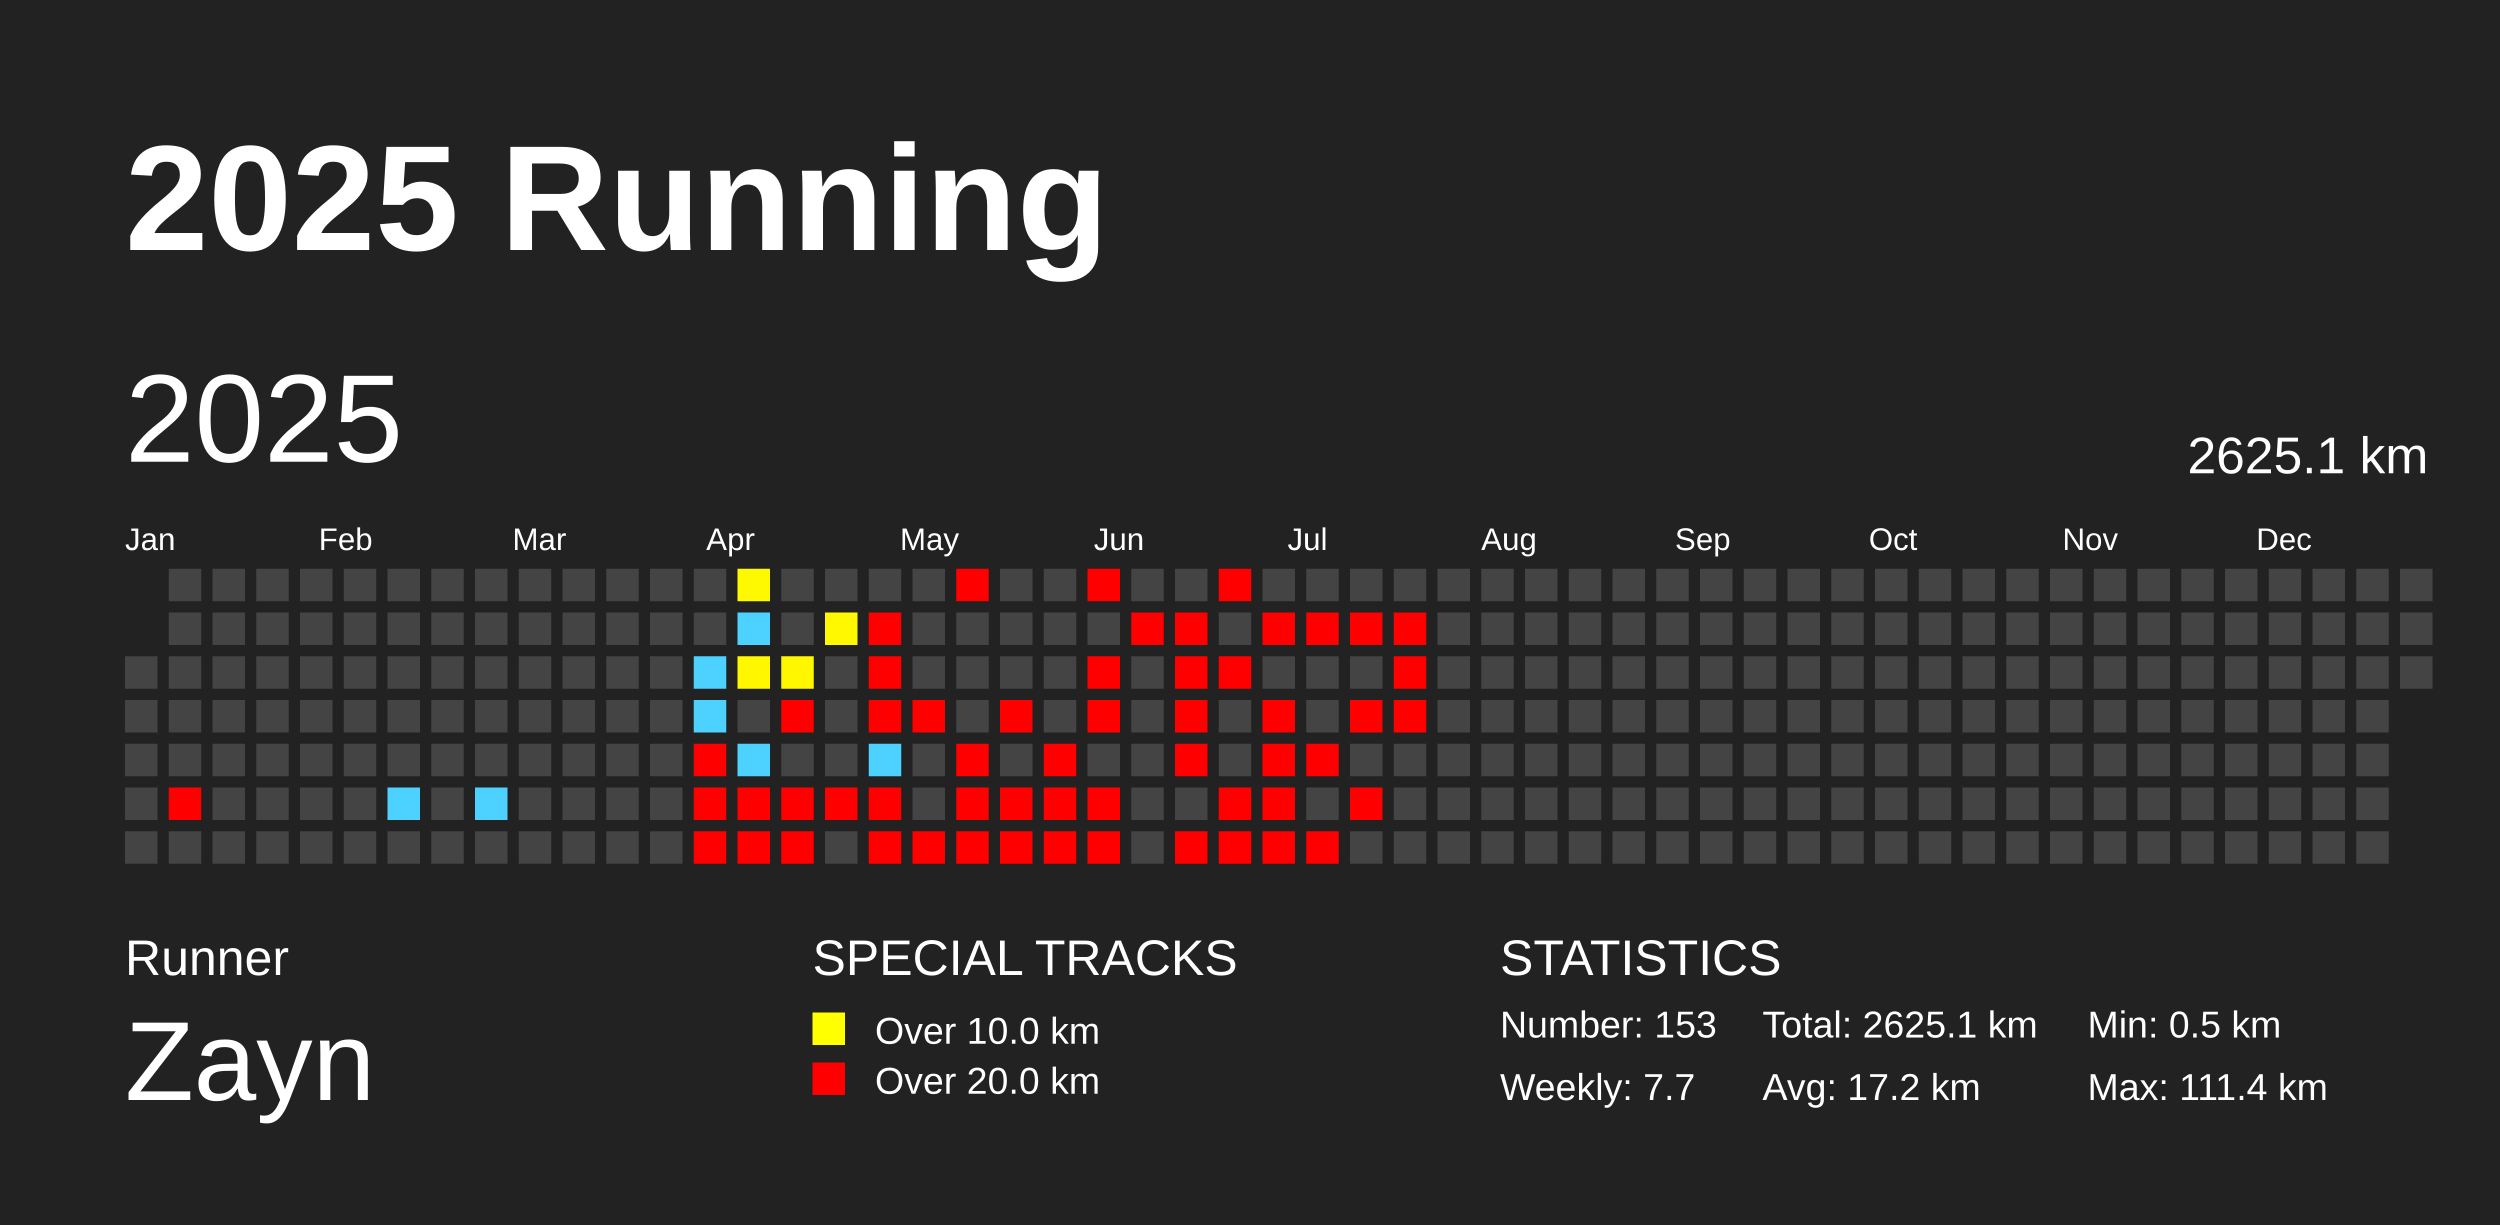
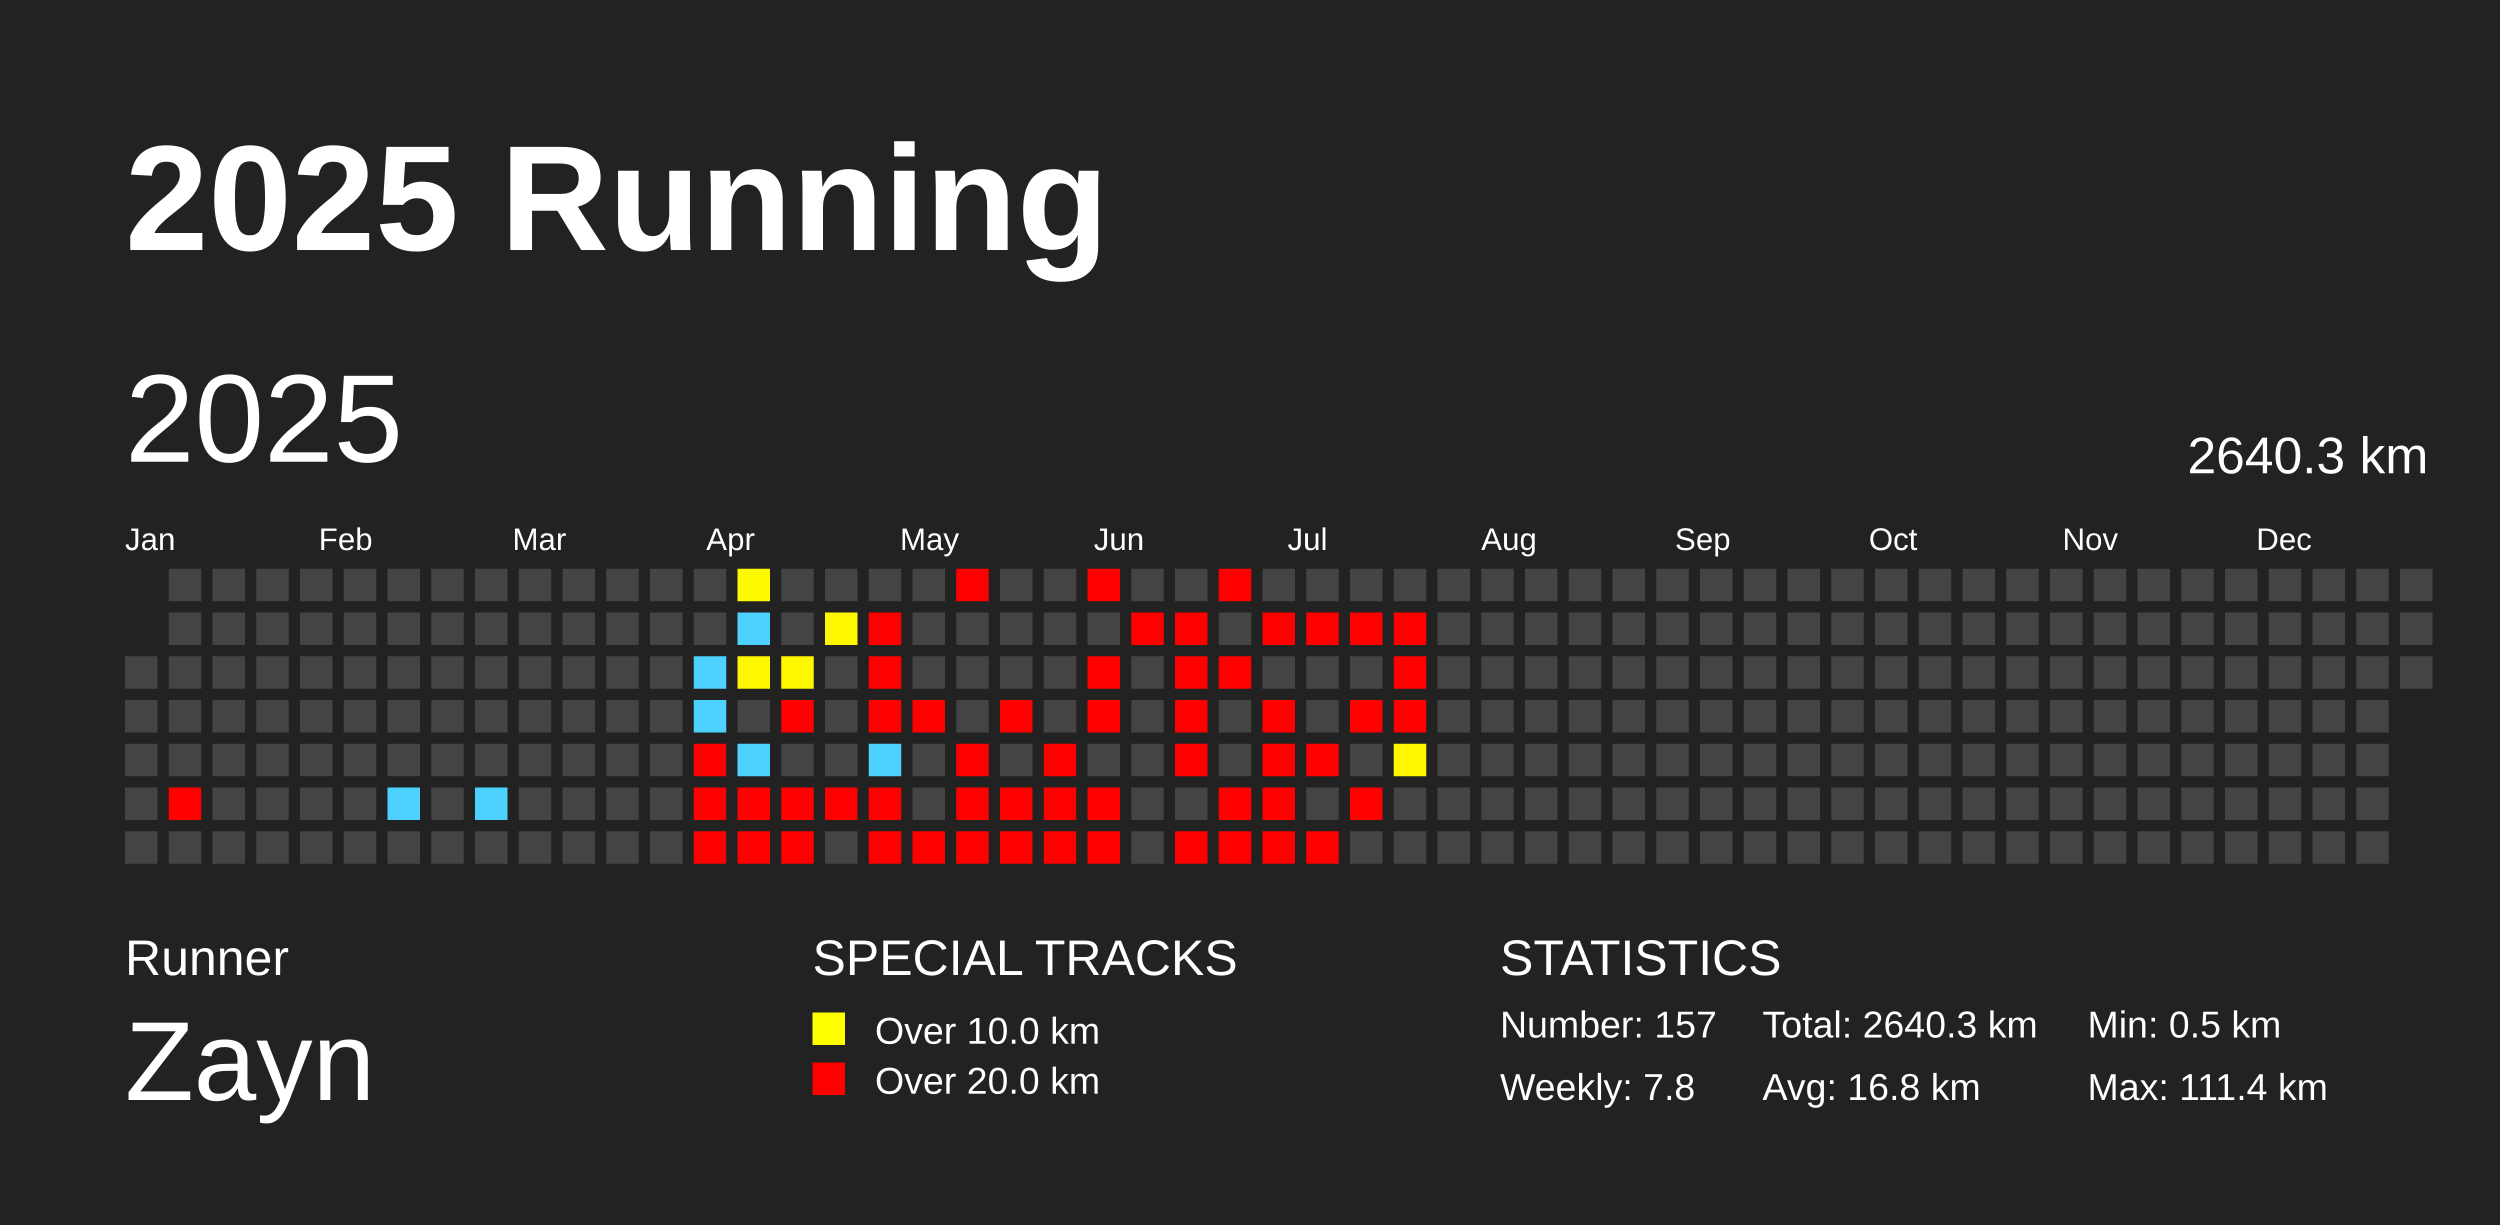
<svg xmlns="http://www.w3.org/2000/svg" baseProfile="full" height="98mm" version="1.1" viewBox="0,0,200,98" width="200mm">
  <defs />
  <rect fill="#222222" height="98" width="200" x="0" y="0" />
  <text fill="#FFFFFF" style="font-size:12px; font-family:Arial; font-weight:bold;" x="10" y="20">2025 Running</text>
  <text fill="#FFFFFF" style="font-size:4px; font-family:Arial" x="10" y="78">Runner</text>
  <text fill="#FFFFFF" style="font-size:9px; font-family:Arial" x="10" y="88">Zayn</text>
  <text fill="#FFFFFF" style="font-size:4px; font-family:Arial" x="65" y="78">SPECIAL TRACKS</text>
  <rect fill="yellow" height="2.6" width="2.6" x="65" y="81" />
  <text fill="#FFFFFF" style="font-size:3px; font-family:Arial" x="70" y="83.5">Over 10.0 km</text>
  <rect fill="red" height="2.6" width="2.6" x="65" y="85" />
  <text fill="#FFFFFF" style="font-size:3px; font-family:Arial" x="70" y="87.5">Over 20.0 km</text>
  <text fill="#FFFFFF" style="font-size:4px; font-family:Arial" x="120" y="78">STATISTICS</text>
-   <text fill="#FFFFFF" style="font-size:3px; font-family:Arial" x="120" y="83">Number: 153</text>
-   <text fill="#FFFFFF" style="font-size:3px; font-family:Arial" x="120" y="88">Weekly: 7.7</text>
-   <text fill="#FFFFFF" style="font-size:3px; font-family:Arial" x="141" y="83">Total: 2625.1 km</text>
-   <text fill="#FFFFFF" style="font-size:3px; font-family:Arial" x="141" y="88">Avg: 17.2 km</text>
+   <text fill="#FFFFFF" style="font-size:3px; font-family:Arial" x="120" y="83">Number: 157</text>
+   <text fill="#FFFFFF" style="font-size:3px; font-family:Arial" x="120" y="88">Weekly: 7.8</text>
+   <text fill="#FFFFFF" style="font-size:3px; font-family:Arial" x="141" y="83">Total: 2640.3 km</text>
+   <text fill="#FFFFFF" style="font-size:3px; font-family:Arial" x="141" y="88">Avg: 16.8 km</text>
  <text fill="#FFFFFF" style="font-size:3px; font-family:Arial" x="167" y="83">Min: 0.5 km</text>
  <text fill="#FFFFFF" style="font-size:3px; font-family:Arial" x="167" y="88">Max: 111.4 km</text>
  <text dominant-baseline="hanging" fill="#FFFFFF" style="font-size:10.0px; font-family:Arial;" x="10" y="30">2025</text>
-   <text dominant-baseline="hanging" fill="#FFFFFF" style="font-size:4.125px; font-family:Arial;" x="175" y="35">2625.1 km</text>
+   <text dominant-baseline="hanging" fill="#FFFFFF" style="font-size:4.125px; font-family:Arial;" x="175" y="35">2640.3 km</text>
  <text fill="#FFFFFF" style="font-size:2.5px; font-family:Arial" x="10.0" y="44">Jan</text>
  <text fill="#FFFFFF" style="font-size:2.5px; font-family:Arial" x="25.5" y="44">Feb</text>
  <text fill="#FFFFFF" style="font-size:2.5px; font-family:Arial" x="41.0" y="44">Mar</text>
  <text fill="#FFFFFF" style="font-size:2.5px; font-family:Arial" x="56.5" y="44">Apr</text>
  <text fill="#FFFFFF" style="font-size:2.5px; font-family:Arial" x="72.0" y="44">May</text>
  <text fill="#FFFFFF" style="font-size:2.5px; font-family:Arial" x="87.5" y="44">Jun</text>
  <text fill="#FFFFFF" style="font-size:2.5px; font-family:Arial" x="103.0" y="44">Jul</text>
  <text fill="#FFFFFF" style="font-size:2.5px; font-family:Arial" x="118.5" y="44">Aug</text>
  <text fill="#FFFFFF" style="font-size:2.5px; font-family:Arial" x="134.0" y="44">Sep</text>
  <text fill="#FFFFFF" style="font-size:2.5px; font-family:Arial" x="149.5" y="44">Oct</text>
  <text fill="#FFFFFF" style="font-size:2.5px; font-family:Arial" x="165.0" y="44">Nov</text>
  <text fill="#FFFFFF" style="font-size:2.5px; font-family:Arial" x="180.5" y="44">Dec</text>
  <rect fill="#444444" height="2.6" width="2.6" x="10.0" y="52.5" />
  <rect fill="#444444" height="2.6" width="2.6" x="10.0" y="56.0" />
  <rect fill="#444444" height="2.6" width="2.6" x="10.0" y="59.5" />
  <rect fill="#444444" height="2.6" width="2.6" x="10.0" y="63.0" />
  <rect fill="#444444" height="2.6" width="2.6" x="10.0" y="66.5" />
  <rect fill="#444444" height="2.6" width="2.6" x="13.5" y="45.5" />
  <rect fill="#444444" height="2.6" width="2.6" x="13.5" y="49.0" />
  <rect fill="#444444" height="2.6" width="2.6" x="13.5" y="52.5" />
  <rect fill="#444444" height="2.6" width="2.6" x="13.5" y="56.0" />
  <rect fill="#444444" height="2.6" width="2.6" x="13.5" y="59.5" />
  <rect fill="red" height="2.6" width="2.6" x="13.5" y="63.0" />
  <rect fill="#444444" height="2.6" width="2.6" x="13.5" y="66.5" />
  <rect fill="#444444" height="2.6" width="2.6" x="17.0" y="45.5" />
  <rect fill="#444444" height="2.6" width="2.6" x="17.0" y="49.0" />
  <rect fill="#444444" height="2.6" width="2.6" x="17.0" y="52.5" />
  <rect fill="#444444" height="2.6" width="2.6" x="17.0" y="56.0" />
  <rect fill="#444444" height="2.6" width="2.6" x="17.0" y="59.5" />
  <rect fill="#444444" height="2.6" width="2.6" x="17.0" y="63.0" />
  <rect fill="#444444" height="2.6" width="2.6" x="17.0" y="66.5" />
  <rect fill="#444444" height="2.6" width="2.6" x="20.5" y="45.5" />
  <rect fill="#444444" height="2.6" width="2.6" x="20.5" y="49.0" />
  <rect fill="#444444" height="2.6" width="2.6" x="20.5" y="52.5" />
  <rect fill="#444444" height="2.6" width="2.6" x="20.5" y="56.0" />
  <rect fill="#444444" height="2.6" width="2.6" x="20.5" y="59.5" />
  <rect fill="#444444" height="2.6" width="2.6" x="20.5" y="63.0" />
  <rect fill="#444444" height="2.6" width="2.6" x="20.5" y="66.5" />
  <rect fill="#444444" height="2.6" width="2.6" x="24.0" y="45.5" />
  <rect fill="#444444" height="2.6" width="2.6" x="24.0" y="49.0" />
  <rect fill="#444444" height="2.6" width="2.6" x="24.0" y="52.5" />
  <rect fill="#444444" height="2.6" width="2.6" x="24.0" y="56.0" />
  <rect fill="#444444" height="2.6" width="2.6" x="24.0" y="59.5" />
  <rect fill="#444444" height="2.6" width="2.6" x="24.0" y="63.0" />
  <rect fill="#444444" height="2.6" width="2.6" x="24.0" y="66.5" />
  <rect fill="#444444" height="2.6" width="2.6" x="27.5" y="45.5" />
  <rect fill="#444444" height="2.6" width="2.6" x="27.5" y="49.0" />
  <rect fill="#444444" height="2.6" width="2.6" x="27.5" y="52.5" />
  <rect fill="#444444" height="2.6" width="2.6" x="27.5" y="56.0" />
  <rect fill="#444444" height="2.6" width="2.6" x="27.5" y="59.5" />
  <rect fill="#444444" height="2.6" width="2.6" x="27.5" y="63.0" />
  <rect fill="#444444" height="2.6" width="2.6" x="27.5" y="66.5" />
  <rect fill="#444444" height="2.6" width="2.6" x="31.0" y="45.5" />
  <rect fill="#444444" height="2.6" width="2.6" x="31.0" y="49.0" />
  <rect fill="#444444" height="2.6" width="2.6" x="31.0" y="52.5" />
  <rect fill="#444444" height="2.6" width="2.6" x="31.0" y="56.0" />
  <rect fill="#444444" height="2.6" width="2.6" x="31.0" y="59.5" />
  <rect fill="#4dd2ff" height="2.6" width="2.6" x="31.0" y="63.0" />
  <rect fill="#444444" height="2.6" width="2.6" x="31.0" y="66.5" />
  <rect fill="#444444" height="2.6" width="2.6" x="34.5" y="45.5" />
  <rect fill="#444444" height="2.6" width="2.6" x="34.5" y="49.0" />
  <rect fill="#444444" height="2.6" width="2.6" x="34.5" y="52.5" />
  <rect fill="#444444" height="2.6" width="2.6" x="34.5" y="56.0" />
  <rect fill="#444444" height="2.6" width="2.6" x="34.5" y="59.5" />
  <rect fill="#444444" height="2.6" width="2.6" x="34.5" y="63.0" />
  <rect fill="#444444" height="2.6" width="2.6" x="34.5" y="66.5" />
  <rect fill="#444444" height="2.6" width="2.6" x="38.0" y="45.5" />
  <rect fill="#444444" height="2.6" width="2.6" x="38.0" y="49.0" />
  <rect fill="#444444" height="2.6" width="2.6" x="38.0" y="52.5" />
  <rect fill="#444444" height="2.6" width="2.6" x="38.0" y="56.0" />
  <rect fill="#444444" height="2.6" width="2.6" x="38.0" y="59.5" />
  <rect fill="#4dd2ff" height="2.6" width="2.6" x="38.0" y="63.0" />
  <rect fill="#444444" height="2.6" width="2.6" x="38.0" y="66.5" />
  <rect fill="#444444" height="2.6" width="2.6" x="41.5" y="45.5" />
  <rect fill="#444444" height="2.6" width="2.6" x="41.5" y="49.0" />
  <rect fill="#444444" height="2.6" width="2.6" x="41.5" y="52.5" />
  <rect fill="#444444" height="2.6" width="2.6" x="41.5" y="56.0" />
  <rect fill="#444444" height="2.6" width="2.6" x="41.5" y="59.5" />
  <rect fill="#444444" height="2.6" width="2.6" x="41.5" y="63.0" />
  <rect fill="#444444" height="2.6" width="2.6" x="41.5" y="66.5" />
  <rect fill="#444444" height="2.6" width="2.6" x="45.0" y="45.5" />
  <rect fill="#444444" height="2.6" width="2.6" x="45.0" y="49.0" />
  <rect fill="#444444" height="2.6" width="2.6" x="45.0" y="52.5" />
  <rect fill="#444444" height="2.6" width="2.6" x="45.0" y="56.0" />
  <rect fill="#444444" height="2.6" width="2.6" x="45.0" y="59.5" />
  <rect fill="#444444" height="2.6" width="2.6" x="45.0" y="63.0" />
  <rect fill="#444444" height="2.6" width="2.6" x="45.0" y="66.5" />
  <rect fill="#444444" height="2.6" width="2.6" x="48.5" y="45.5" />
  <rect fill="#444444" height="2.6" width="2.6" x="48.5" y="49.0" />
  <rect fill="#444444" height="2.6" width="2.6" x="48.5" y="52.5" />
  <rect fill="#444444" height="2.6" width="2.6" x="48.5" y="56.0" />
  <rect fill="#444444" height="2.6" width="2.6" x="48.5" y="59.5" />
  <rect fill="#444444" height="2.6" width="2.6" x="48.5" y="63.0" />
  <rect fill="#444444" height="2.6" width="2.6" x="48.5" y="66.5" />
  <rect fill="#444444" height="2.6" width="2.6" x="52.0" y="45.5" />
  <rect fill="#444444" height="2.6" width="2.6" x="52.0" y="49.0" />
  <rect fill="#444444" height="2.6" width="2.6" x="52.0" y="52.5" />
  <rect fill="#444444" height="2.6" width="2.6" x="52.0" y="56.0" />
  <rect fill="#444444" height="2.6" width="2.6" x="52.0" y="59.5" />
  <rect fill="#444444" height="2.6" width="2.6" x="52.0" y="63.0" />
  <rect fill="#444444" height="2.6" width="2.6" x="52.0" y="66.5" />
  <rect fill="#444444" height="2.6" width="2.6" x="55.5" y="45.5" />
  <rect fill="#444444" height="2.6" width="2.6" x="55.5" y="49.0" />
  <rect fill="#4dd2ff" height="2.6" width="2.6" x="55.5" y="52.5" />
  <rect fill="#4dd2ff" height="2.6" width="2.6" x="55.5" y="56.0" />
  <rect fill="red" height="2.6" width="2.6" x="55.5" y="59.5" />
  <rect fill="red" height="2.6" width="2.6" x="55.5" y="63.0" />
  <rect fill="red" height="2.6" width="2.6" x="55.5" y="66.5" />
  <rect fill="#fff900" height="2.6" width="2.6" x="59.0" y="45.5" />
  <rect fill="#4dd2ff" height="2.6" width="2.6" x="59.0" y="49.0" />
  <rect fill="#fff700" height="2.6" width="2.6" x="59.0" y="52.5" />
  <rect fill="#444444" height="2.6" width="2.6" x="59.0" y="56.0" />
  <rect fill="#4dd2ff" height="2.6" width="2.6" x="59.0" y="59.5" />
  <rect fill="red" height="2.6" width="2.6" x="59.0" y="63.0" />
  <rect fill="red" height="2.6" width="2.6" x="59.0" y="66.5" />
  <rect fill="#444444" height="2.6" width="2.6" x="62.5" y="45.5" />
  <rect fill="#444444" height="2.6" width="2.6" x="62.5" y="49.0" />
  <rect fill="#fff700" height="2.6" width="2.6" x="62.5" y="52.5" />
  <rect fill="red" height="2.6" width="2.6" x="62.5" y="56.0" />
  <rect fill="#444444" height="2.6" width="2.6" x="62.5" y="59.5" />
  <rect fill="red" height="2.6" width="2.6" x="62.5" y="63.0" />
  <rect fill="red" height="2.6" width="2.6" x="62.5" y="66.5" />
  <rect fill="#444444" height="2.6" width="2.6" x="66.0" y="45.5" />
  <rect fill="#fff800" height="2.6" width="2.6" x="66.0" y="49.0" />
  <rect fill="#444444" height="2.6" width="2.6" x="66.0" y="52.5" />
  <rect fill="#444444" height="2.6" width="2.6" x="66.0" y="56.0" />
  <rect fill="#444444" height="2.6" width="2.6" x="66.0" y="59.5" />
  <rect fill="red" height="2.6" width="2.6" x="66.0" y="63.0" />
  <rect fill="#444444" height="2.6" width="2.6" x="66.0" y="66.5" />
  <rect fill="#444444" height="2.6" width="2.6" x="69.5" y="45.5" />
  <rect fill="red" height="2.6" width="2.6" x="69.5" y="49.0" />
  <rect fill="red" height="2.6" width="2.6" x="69.5" y="52.5" />
  <rect fill="red" height="2.6" width="2.6" x="69.5" y="56.0" />
  <rect fill="#4dd2ff" height="2.6" width="2.6" x="69.5" y="59.5" />
  <rect fill="red" height="2.6" width="2.6" x="69.5" y="63.0" />
  <rect fill="red" height="2.6" width="2.6" x="69.5" y="66.5" />
  <rect fill="#444444" height="2.6" width="2.6" x="73.0" y="45.5" />
  <rect fill="#444444" height="2.6" width="2.6" x="73.0" y="49.0" />
  <rect fill="#444444" height="2.6" width="2.6" x="73.0" y="52.5" />
  <rect fill="red" height="2.6" width="2.6" x="73.0" y="56.0" />
  <rect fill="#444444" height="2.6" width="2.6" x="73.0" y="59.5" />
  <rect fill="#444444" height="2.6" width="2.6" x="73.0" y="63.0" />
  <rect fill="red" height="2.6" width="2.6" x="73.0" y="66.5" />
  <rect fill="red" height="2.6" width="2.6" x="76.5" y="45.5" />
  <rect fill="#444444" height="2.6" width="2.6" x="76.5" y="49.0" />
  <rect fill="#444444" height="2.6" width="2.6" x="76.5" y="52.5" />
  <rect fill="#444444" height="2.6" width="2.6" x="76.5" y="56.0" />
  <rect fill="red" height="2.6" width="2.6" x="76.5" y="59.5" />
  <rect fill="red" height="2.6" width="2.6" x="76.5" y="63.0" />
  <rect fill="red" height="2.6" width="2.6" x="76.5" y="66.5" />
  <rect fill="#444444" height="2.6" width="2.6" x="80.0" y="45.5" />
  <rect fill="#444444" height="2.6" width="2.6" x="80.0" y="49.0" />
  <rect fill="#444444" height="2.6" width="2.6" x="80.0" y="52.5" />
  <rect fill="red" height="2.6" width="2.6" x="80.0" y="56.0" />
  <rect fill="#444444" height="2.6" width="2.6" x="80.0" y="59.5" />
  <rect fill="red" height="2.6" width="2.6" x="80.0" y="63.0" />
  <rect fill="red" height="2.6" width="2.6" x="80.0" y="66.5" />
  <rect fill="#444444" height="2.6" width="2.6" x="83.5" y="45.5" />
  <rect fill="#444444" height="2.6" width="2.6" x="83.5" y="49.0" />
  <rect fill="#444444" height="2.6" width="2.6" x="83.5" y="52.5" />
  <rect fill="#444444" height="2.6" width="2.6" x="83.5" y="56.0" />
  <rect fill="red" height="2.6" width="2.6" x="83.5" y="59.5" />
  <rect fill="red" height="2.6" width="2.6" x="83.5" y="63.0" />
  <rect fill="red" height="2.6" width="2.6" x="83.5" y="66.5" />
  <rect fill="red" height="2.6" width="2.6" x="87.0" y="45.5" />
  <rect fill="#444444" height="2.6" width="2.6" x="87.0" y="49.0" />
  <rect fill="red" height="2.6" width="2.6" x="87.0" y="52.5" />
  <rect fill="red" height="2.6" width="2.6" x="87.0" y="56.0" />
  <rect fill="#444444" height="2.6" width="2.6" x="87.0" y="59.5" />
  <rect fill="red" height="2.6" width="2.6" x="87.0" y="63.0" />
  <rect fill="red" height="2.6" width="2.6" x="87.0" y="66.5" />
  <rect fill="#444444" height="2.6" width="2.6" x="90.5" y="45.5" />
  <rect fill="red" height="2.6" width="2.6" x="90.5" y="49.0" />
  <rect fill="#444444" height="2.6" width="2.6" x="90.5" y="52.5" />
  <rect fill="#444444" height="2.6" width="2.6" x="90.5" y="56.0" />
  <rect fill="#444444" height="2.6" width="2.6" x="90.5" y="59.5" />
  <rect fill="#444444" height="2.6" width="2.6" x="90.5" y="63.0" />
  <rect fill="#444444" height="2.6" width="2.6" x="90.5" y="66.5" />
  <rect fill="#444444" height="2.6" width="2.6" x="94.0" y="45.5" />
  <rect fill="red" height="2.6" width="2.6" x="94.0" y="49.0" />
  <rect fill="red" height="2.6" width="2.6" x="94.0" y="52.5" />
  <rect fill="red" height="2.6" width="2.6" x="94.0" y="56.0" />
  <rect fill="red" height="2.6" width="2.6" x="94.0" y="59.5" />
  <rect fill="#444444" height="2.6" width="2.6" x="94.0" y="63.0" />
  <rect fill="red" height="2.6" width="2.6" x="94.0" y="66.5" />
  <rect fill="red" height="2.6" width="2.6" x="97.5" y="45.5" />
  <rect fill="#444444" height="2.6" width="2.6" x="97.5" y="49.0" />
  <rect fill="red" height="2.6" width="2.6" x="97.5" y="52.5" />
  <rect fill="#444444" height="2.6" width="2.6" x="97.5" y="56.0" />
  <rect fill="#444444" height="2.6" width="2.6" x="97.5" y="59.5" />
  <rect fill="red" height="2.6" width="2.6" x="97.5" y="63.0" />
  <rect fill="red" height="2.6" width="2.6" x="97.5" y="66.5" />
  <rect fill="#444444" height="2.6" width="2.6" x="101.0" y="45.5" />
  <rect fill="red" height="2.6" width="2.6" x="101.0" y="49.0" />
  <rect fill="#444444" height="2.6" width="2.6" x="101.0" y="52.5" />
  <rect fill="red" height="2.6" width="2.6" x="101.0" y="56.0" />
  <rect fill="red" height="2.6" width="2.6" x="101.0" y="59.5" />
  <rect fill="red" height="2.6" width="2.6" x="101.0" y="63.0" />
  <rect fill="red" height="2.6" width="2.6" x="101.0" y="66.5" />
  <rect fill="#444444" height="2.6" width="2.6" x="104.5" y="45.5" />
  <rect fill="red" height="2.6" width="2.6" x="104.5" y="49.0" />
  <rect fill="#444444" height="2.6" width="2.6" x="104.5" y="52.5" />
  <rect fill="#444444" height="2.6" width="2.6" x="104.5" y="56.0" />
  <rect fill="red" height="2.6" width="2.6" x="104.5" y="59.5" />
  <rect fill="#444444" height="2.6" width="2.6" x="104.5" y="63.0" />
  <rect fill="red" height="2.6" width="2.6" x="104.5" y="66.5" />
  <rect fill="#444444" height="2.6" width="2.6" x="108.0" y="45.5" />
  <rect fill="red" height="2.6" width="2.6" x="108.0" y="49.0" />
  <rect fill="#444444" height="2.6" width="2.6" x="108.0" y="52.5" />
  <rect fill="red" height="2.6" width="2.6" x="108.0" y="56.0" />
  <rect fill="#444444" height="2.6" width="2.6" x="108.0" y="59.5" />
  <rect fill="red" height="2.6" width="2.6" x="108.0" y="63.0" />
  <rect fill="#444444" height="2.6" width="2.6" x="108.0" y="66.5" />
  <rect fill="#444444" height="2.6" width="2.6" x="111.5" y="45.5" />
  <rect fill="red" height="2.6" width="2.6" x="111.5" y="49.0" />
  <rect fill="red" height="2.6" width="2.6" x="111.5" y="52.5" />
  <rect fill="red" height="2.6" width="2.6" x="111.5" y="56.0" />
-   <rect fill="#444444" height="2.6" width="2.6" x="111.5" y="59.5" />
+   <rect fill="#fff600" height="2.6" width="2.6" x="111.5" y="59.5" />
  <rect fill="#444444" height="2.6" width="2.6" x="111.5" y="63.0" />
  <rect fill="#444444" height="2.6" width="2.6" x="111.5" y="66.5" />
  <rect fill="#444444" height="2.6" width="2.6" x="115.0" y="45.5" />
  <rect fill="#444444" height="2.6" width="2.6" x="115.0" y="49.0" />
  <rect fill="#444444" height="2.6" width="2.6" x="115.0" y="52.5" />
  <rect fill="#444444" height="2.6" width="2.6" x="115.0" y="56.0" />
  <rect fill="#444444" height="2.6" width="2.6" x="115.0" y="59.5" />
  <rect fill="#444444" height="2.6" width="2.6" x="115.0" y="63.0" />
  <rect fill="#444444" height="2.6" width="2.6" x="115.0" y="66.5" />
  <rect fill="#444444" height="2.6" width="2.6" x="118.5" y="45.5" />
  <rect fill="#444444" height="2.6" width="2.6" x="118.5" y="49.0" />
  <rect fill="#444444" height="2.6" width="2.6" x="118.5" y="52.5" />
  <rect fill="#444444" height="2.6" width="2.6" x="118.5" y="56.0" />
  <rect fill="#444444" height="2.6" width="2.6" x="118.5" y="59.5" />
  <rect fill="#444444" height="2.6" width="2.6" x="118.5" y="63.0" />
  <rect fill="#444444" height="2.6" width="2.6" x="118.5" y="66.5" />
  <rect fill="#444444" height="2.6" width="2.6" x="122.0" y="45.5" />
  <rect fill="#444444" height="2.6" width="2.6" x="122.0" y="49.0" />
  <rect fill="#444444" height="2.6" width="2.6" x="122.0" y="52.5" />
  <rect fill="#444444" height="2.6" width="2.6" x="122.0" y="56.0" />
  <rect fill="#444444" height="2.6" width="2.6" x="122.0" y="59.5" />
  <rect fill="#444444" height="2.6" width="2.6" x="122.0" y="63.0" />
  <rect fill="#444444" height="2.6" width="2.6" x="122.0" y="66.5" />
  <rect fill="#444444" height="2.6" width="2.6" x="125.5" y="45.5" />
  <rect fill="#444444" height="2.6" width="2.6" x="125.5" y="49.0" />
  <rect fill="#444444" height="2.6" width="2.6" x="125.5" y="52.5" />
  <rect fill="#444444" height="2.6" width="2.6" x="125.5" y="56.0" />
  <rect fill="#444444" height="2.6" width="2.6" x="125.5" y="59.5" />
  <rect fill="#444444" height="2.6" width="2.6" x="125.5" y="63.0" />
  <rect fill="#444444" height="2.6" width="2.6" x="125.5" y="66.5" />
  <rect fill="#444444" height="2.6" width="2.6" x="129.0" y="45.5" />
  <rect fill="#444444" height="2.6" width="2.6" x="129.0" y="49.0" />
  <rect fill="#444444" height="2.6" width="2.6" x="129.0" y="52.5" />
  <rect fill="#444444" height="2.6" width="2.6" x="129.0" y="56.0" />
  <rect fill="#444444" height="2.6" width="2.6" x="129.0" y="59.5" />
  <rect fill="#444444" height="2.6" width="2.6" x="129.0" y="63.0" />
  <rect fill="#444444" height="2.6" width="2.6" x="129.0" y="66.5" />
  <rect fill="#444444" height="2.6" width="2.6" x="132.5" y="45.5" />
  <rect fill="#444444" height="2.6" width="2.6" x="132.5" y="49.0" />
  <rect fill="#444444" height="2.6" width="2.6" x="132.5" y="52.5" />
  <rect fill="#444444" height="2.6" width="2.6" x="132.5" y="56.0" />
  <rect fill="#444444" height="2.6" width="2.6" x="132.5" y="59.5" />
  <rect fill="#444444" height="2.6" width="2.6" x="132.5" y="63.0" />
  <rect fill="#444444" height="2.6" width="2.6" x="132.5" y="66.5" />
  <rect fill="#444444" height="2.6" width="2.6" x="136.0" y="45.5" />
  <rect fill="#444444" height="2.6" width="2.6" x="136.0" y="49.0" />
  <rect fill="#444444" height="2.6" width="2.6" x="136.0" y="52.5" />
  <rect fill="#444444" height="2.6" width="2.6" x="136.0" y="56.0" />
  <rect fill="#444444" height="2.6" width="2.6" x="136.0" y="59.5" />
  <rect fill="#444444" height="2.6" width="2.6" x="136.0" y="63.0" />
  <rect fill="#444444" height="2.6" width="2.6" x="136.0" y="66.5" />
  <rect fill="#444444" height="2.6" width="2.6" x="139.5" y="45.5" />
  <rect fill="#444444" height="2.6" width="2.6" x="139.5" y="49.0" />
  <rect fill="#444444" height="2.6" width="2.6" x="139.5" y="52.5" />
  <rect fill="#444444" height="2.6" width="2.6" x="139.5" y="56.0" />
  <rect fill="#444444" height="2.6" width="2.6" x="139.5" y="59.5" />
  <rect fill="#444444" height="2.6" width="2.6" x="139.5" y="63.0" />
  <rect fill="#444444" height="2.6" width="2.6" x="139.5" y="66.5" />
  <rect fill="#444444" height="2.6" width="2.6" x="143.0" y="45.5" />
  <rect fill="#444444" height="2.6" width="2.6" x="143.0" y="49.0" />
  <rect fill="#444444" height="2.6" width="2.6" x="143.0" y="52.5" />
  <rect fill="#444444" height="2.6" width="2.6" x="143.0" y="56.0" />
  <rect fill="#444444" height="2.6" width="2.6" x="143.0" y="59.5" />
  <rect fill="#444444" height="2.6" width="2.6" x="143.0" y="63.0" />
  <rect fill="#444444" height="2.6" width="2.6" x="143.0" y="66.5" />
  <rect fill="#444444" height="2.6" width="2.6" x="146.5" y="45.5" />
  <rect fill="#444444" height="2.6" width="2.6" x="146.5" y="49.0" />
  <rect fill="#444444" height="2.6" width="2.6" x="146.5" y="52.5" />
  <rect fill="#444444" height="2.6" width="2.6" x="146.5" y="56.0" />
  <rect fill="#444444" height="2.6" width="2.6" x="146.5" y="59.5" />
  <rect fill="#444444" height="2.6" width="2.6" x="146.5" y="63.0" />
  <rect fill="#444444" height="2.6" width="2.6" x="146.5" y="66.5" />
  <rect fill="#444444" height="2.6" width="2.6" x="150.0" y="45.5" />
  <rect fill="#444444" height="2.6" width="2.6" x="150.0" y="49.0" />
  <rect fill="#444444" height="2.6" width="2.6" x="150.0" y="52.5" />
  <rect fill="#444444" height="2.6" width="2.6" x="150.0" y="56.0" />
  <rect fill="#444444" height="2.6" width="2.6" x="150.0" y="59.5" />
  <rect fill="#444444" height="2.6" width="2.6" x="150.0" y="63.0" />
  <rect fill="#444444" height="2.6" width="2.6" x="150.0" y="66.5" />
  <rect fill="#444444" height="2.6" width="2.6" x="153.5" y="45.5" />
  <rect fill="#444444" height="2.6" width="2.6" x="153.5" y="49.0" />
  <rect fill="#444444" height="2.6" width="2.6" x="153.5" y="52.5" />
  <rect fill="#444444" height="2.6" width="2.6" x="153.5" y="56.0" />
  <rect fill="#444444" height="2.6" width="2.6" x="153.5" y="59.5" />
  <rect fill="#444444" height="2.6" width="2.6" x="153.5" y="63.0" />
  <rect fill="#444444" height="2.6" width="2.6" x="153.5" y="66.5" />
  <rect fill="#444444" height="2.6" width="2.6" x="157.0" y="45.5" />
  <rect fill="#444444" height="2.6" width="2.6" x="157.0" y="49.0" />
  <rect fill="#444444" height="2.6" width="2.6" x="157.0" y="52.5" />
  <rect fill="#444444" height="2.6" width="2.6" x="157.0" y="56.0" />
  <rect fill="#444444" height="2.6" width="2.6" x="157.0" y="59.5" />
  <rect fill="#444444" height="2.6" width="2.6" x="157.0" y="63.0" />
  <rect fill="#444444" height="2.6" width="2.6" x="157.0" y="66.5" />
  <rect fill="#444444" height="2.6" width="2.6" x="160.5" y="45.5" />
  <rect fill="#444444" height="2.6" width="2.6" x="160.5" y="49.0" />
  <rect fill="#444444" height="2.6" width="2.6" x="160.5" y="52.5" />
  <rect fill="#444444" height="2.6" width="2.6" x="160.5" y="56.0" />
  <rect fill="#444444" height="2.6" width="2.6" x="160.5" y="59.5" />
  <rect fill="#444444" height="2.6" width="2.6" x="160.5" y="63.0" />
  <rect fill="#444444" height="2.6" width="2.6" x="160.5" y="66.5" />
  <rect fill="#444444" height="2.6" width="2.6" x="164.0" y="45.5" />
  <rect fill="#444444" height="2.6" width="2.6" x="164.0" y="49.0" />
  <rect fill="#444444" height="2.6" width="2.6" x="164.0" y="52.5" />
  <rect fill="#444444" height="2.6" width="2.6" x="164.0" y="56.0" />
  <rect fill="#444444" height="2.6" width="2.6" x="164.0" y="59.5" />
  <rect fill="#444444" height="2.6" width="2.6" x="164.0" y="63.0" />
  <rect fill="#444444" height="2.6" width="2.6" x="164.0" y="66.5" />
  <rect fill="#444444" height="2.6" width="2.6" x="167.5" y="45.5" />
  <rect fill="#444444" height="2.6" width="2.6" x="167.5" y="49.0" />
  <rect fill="#444444" height="2.6" width="2.6" x="167.5" y="52.5" />
  <rect fill="#444444" height="2.6" width="2.6" x="167.5" y="56.0" />
  <rect fill="#444444" height="2.6" width="2.6" x="167.5" y="59.5" />
  <rect fill="#444444" height="2.6" width="2.6" x="167.5" y="63.0" />
  <rect fill="#444444" height="2.6" width="2.6" x="167.5" y="66.5" />
  <rect fill="#444444" height="2.6" width="2.6" x="171.0" y="45.5" />
  <rect fill="#444444" height="2.6" width="2.6" x="171.0" y="49.0" />
  <rect fill="#444444" height="2.6" width="2.6" x="171.0" y="52.5" />
  <rect fill="#444444" height="2.6" width="2.6" x="171.0" y="56.0" />
  <rect fill="#444444" height="2.6" width="2.6" x="171.0" y="59.5" />
  <rect fill="#444444" height="2.6" width="2.6" x="171.0" y="63.0" />
  <rect fill="#444444" height="2.6" width="2.6" x="171.0" y="66.5" />
  <rect fill="#444444" height="2.6" width="2.6" x="174.5" y="45.5" />
  <rect fill="#444444" height="2.6" width="2.6" x="174.5" y="49.0" />
  <rect fill="#444444" height="2.6" width="2.6" x="174.5" y="52.5" />
  <rect fill="#444444" height="2.6" width="2.6" x="174.5" y="56.0" />
  <rect fill="#444444" height="2.6" width="2.6" x="174.5" y="59.5" />
  <rect fill="#444444" height="2.6" width="2.6" x="174.5" y="63.0" />
  <rect fill="#444444" height="2.6" width="2.6" x="174.5" y="66.5" />
  <rect fill="#444444" height="2.6" width="2.6" x="178.0" y="45.5" />
  <rect fill="#444444" height="2.6" width="2.6" x="178.0" y="49.0" />
  <rect fill="#444444" height="2.6" width="2.6" x="178.0" y="52.5" />
  <rect fill="#444444" height="2.6" width="2.6" x="178.0" y="56.0" />
  <rect fill="#444444" height="2.6" width="2.6" x="178.0" y="59.5" />
  <rect fill="#444444" height="2.6" width="2.6" x="178.0" y="63.0" />
  <rect fill="#444444" height="2.6" width="2.6" x="178.0" y="66.5" />
  <rect fill="#444444" height="2.6" width="2.6" x="181.5" y="45.5" />
  <rect fill="#444444" height="2.6" width="2.6" x="181.5" y="49.0" />
  <rect fill="#444444" height="2.6" width="2.6" x="181.5" y="52.5" />
  <rect fill="#444444" height="2.6" width="2.6" x="181.5" y="56.0" />
  <rect fill="#444444" height="2.6" width="2.6" x="181.5" y="59.5" />
  <rect fill="#444444" height="2.6" width="2.6" x="181.5" y="63.0" />
  <rect fill="#444444" height="2.6" width="2.6" x="181.5" y="66.5" />
  <rect fill="#444444" height="2.6" width="2.6" x="185.0" y="45.5" />
  <rect fill="#444444" height="2.6" width="2.6" x="185.0" y="49.0" />
  <rect fill="#444444" height="2.6" width="2.6" x="185.0" y="52.5" />
  <rect fill="#444444" height="2.6" width="2.6" x="185.0" y="56.0" />
  <rect fill="#444444" height="2.6" width="2.6" x="185.0" y="59.5" />
  <rect fill="#444444" height="2.6" width="2.6" x="185.0" y="63.0" />
  <rect fill="#444444" height="2.6" width="2.6" x="185.0" y="66.5" />
  <rect fill="#444444" height="2.6" width="2.6" x="188.5" y="45.5" />
  <rect fill="#444444" height="2.6" width="2.6" x="188.5" y="49.0" />
  <rect fill="#444444" height="2.6" width="2.6" x="188.5" y="52.5" />
  <rect fill="#444444" height="2.6" width="2.6" x="188.5" y="56.0" />
  <rect fill="#444444" height="2.6" width="2.6" x="188.5" y="59.5" />
  <rect fill="#444444" height="2.6" width="2.6" x="188.5" y="63.0" />
  <rect fill="#444444" height="2.6" width="2.6" x="188.5" y="66.5" />
  <rect fill="#444444" height="2.6" width="2.6" x="192.0" y="45.5" />
  <rect fill="#444444" height="2.6" width="2.6" x="192.0" y="49.0" />
  <rect fill="#444444" height="2.6" width="2.6" x="192.0" y="52.5" />
</svg>
